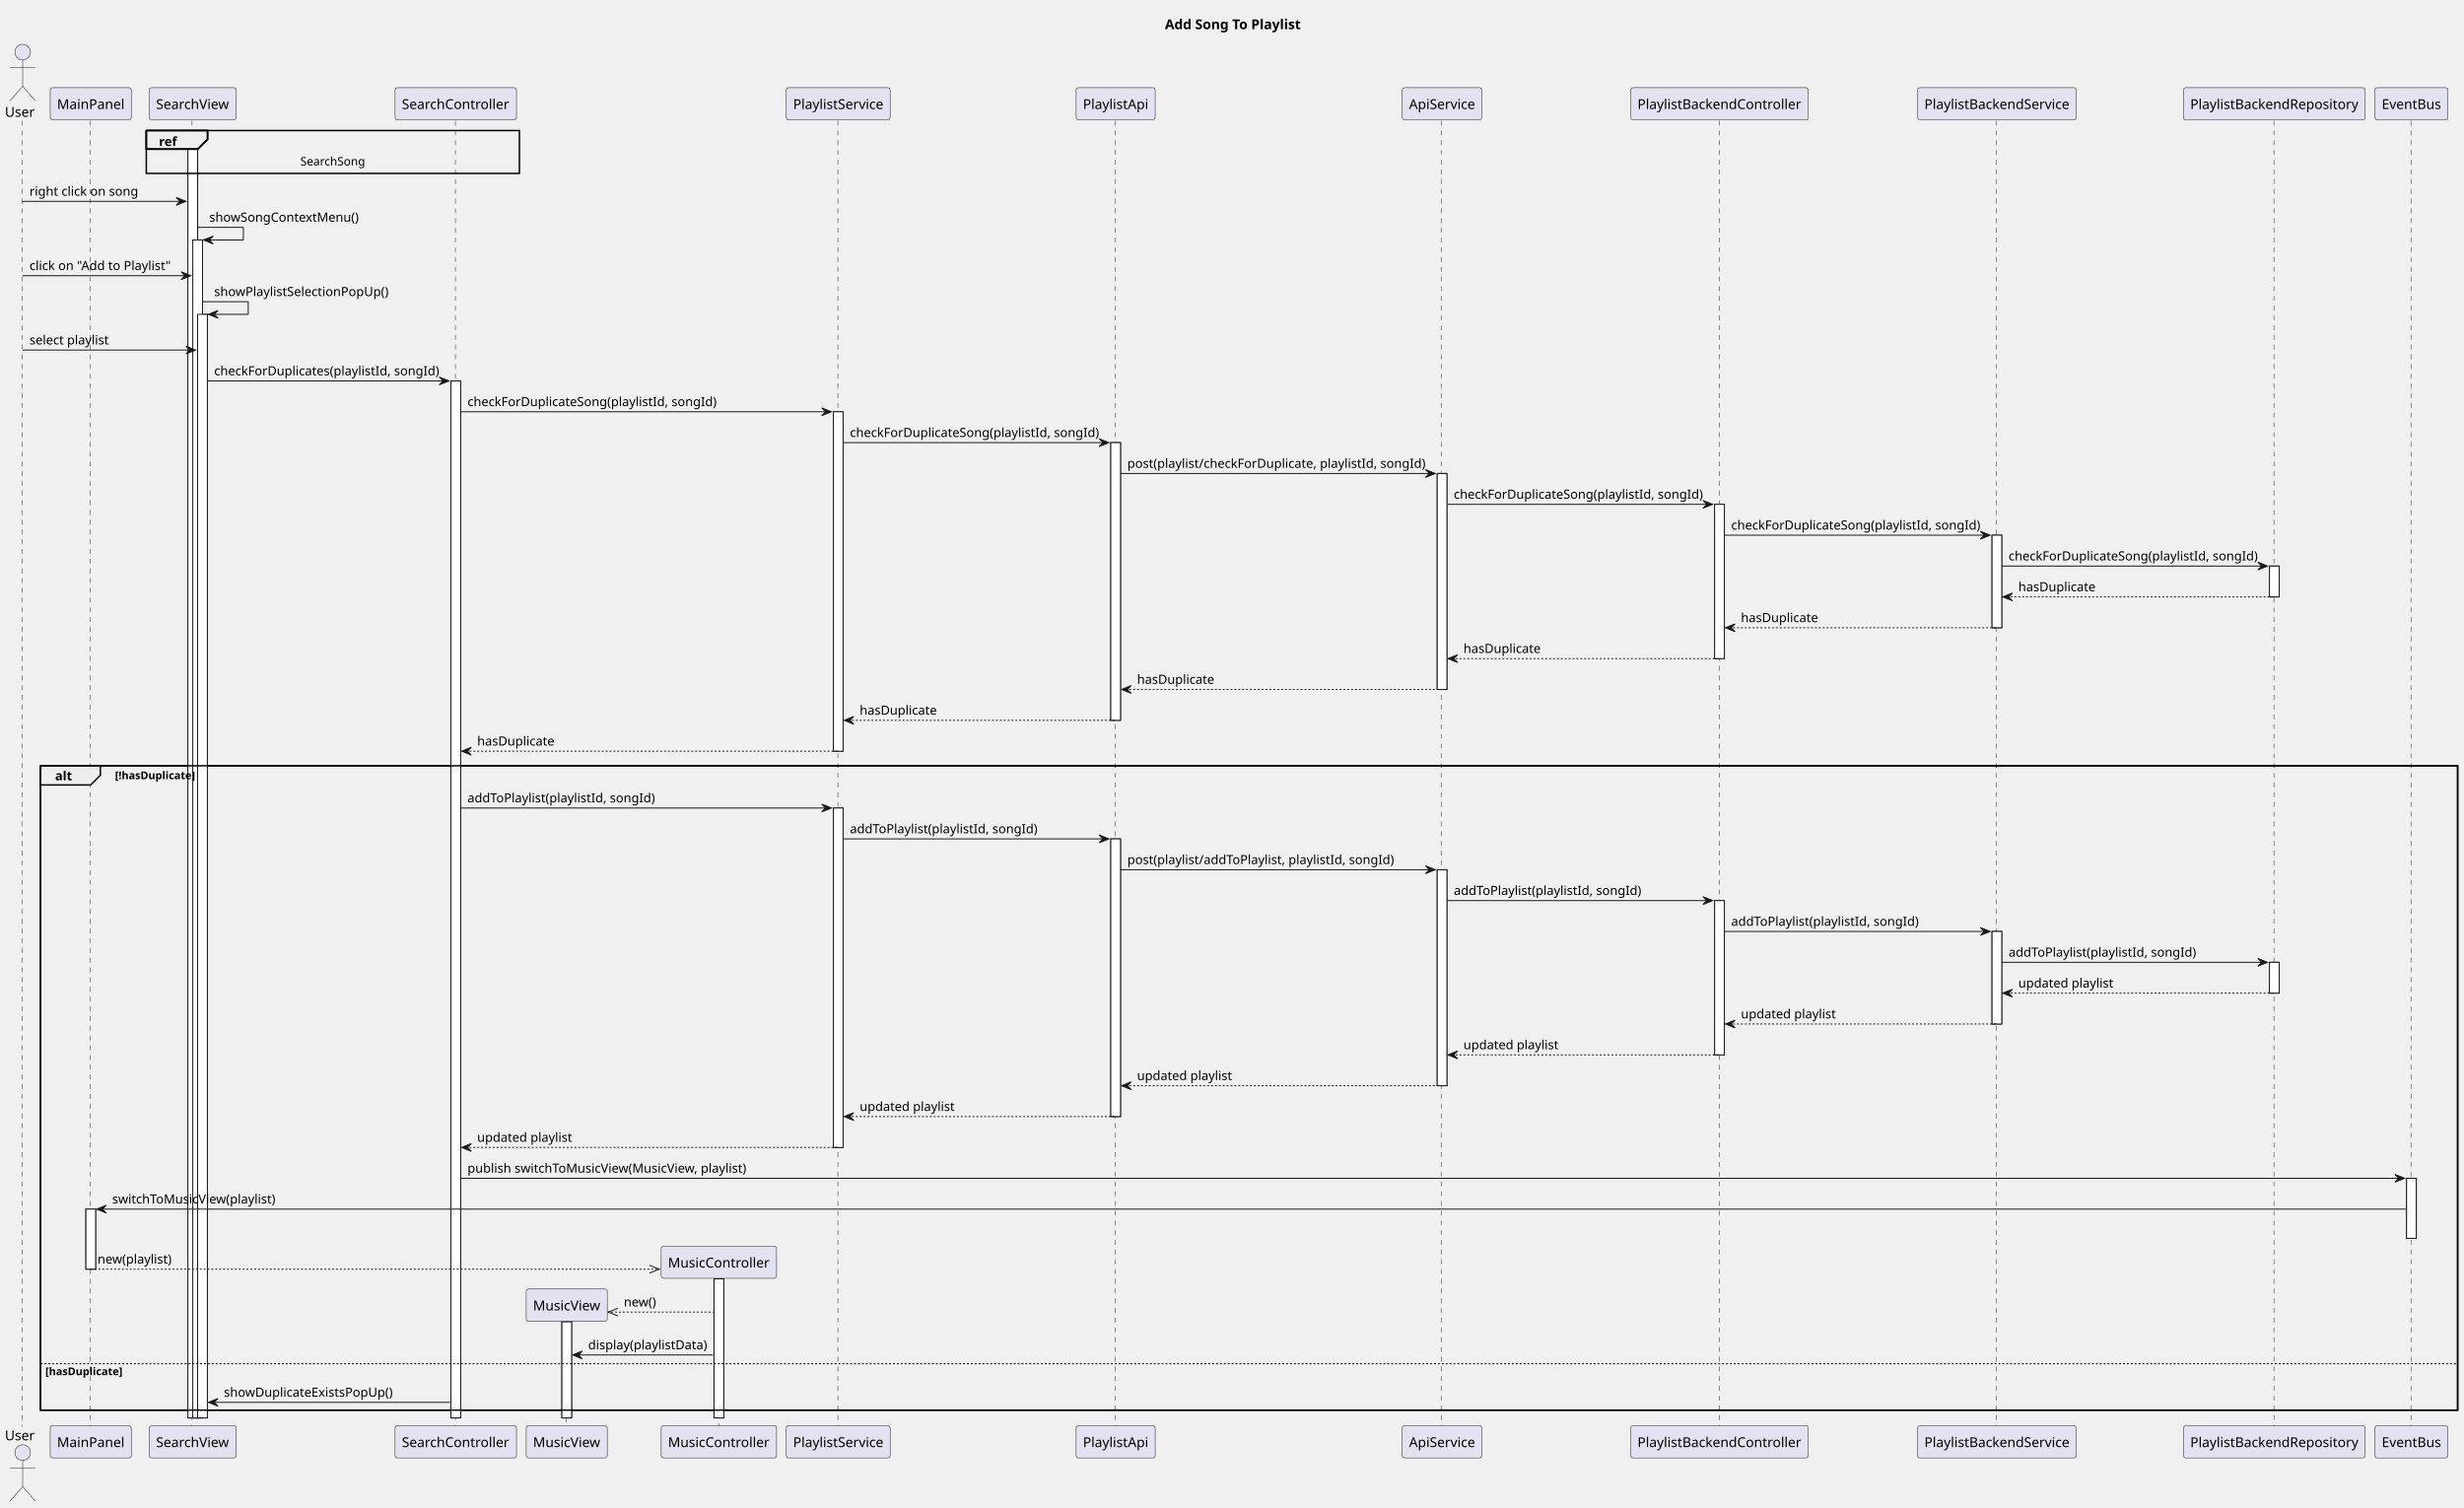
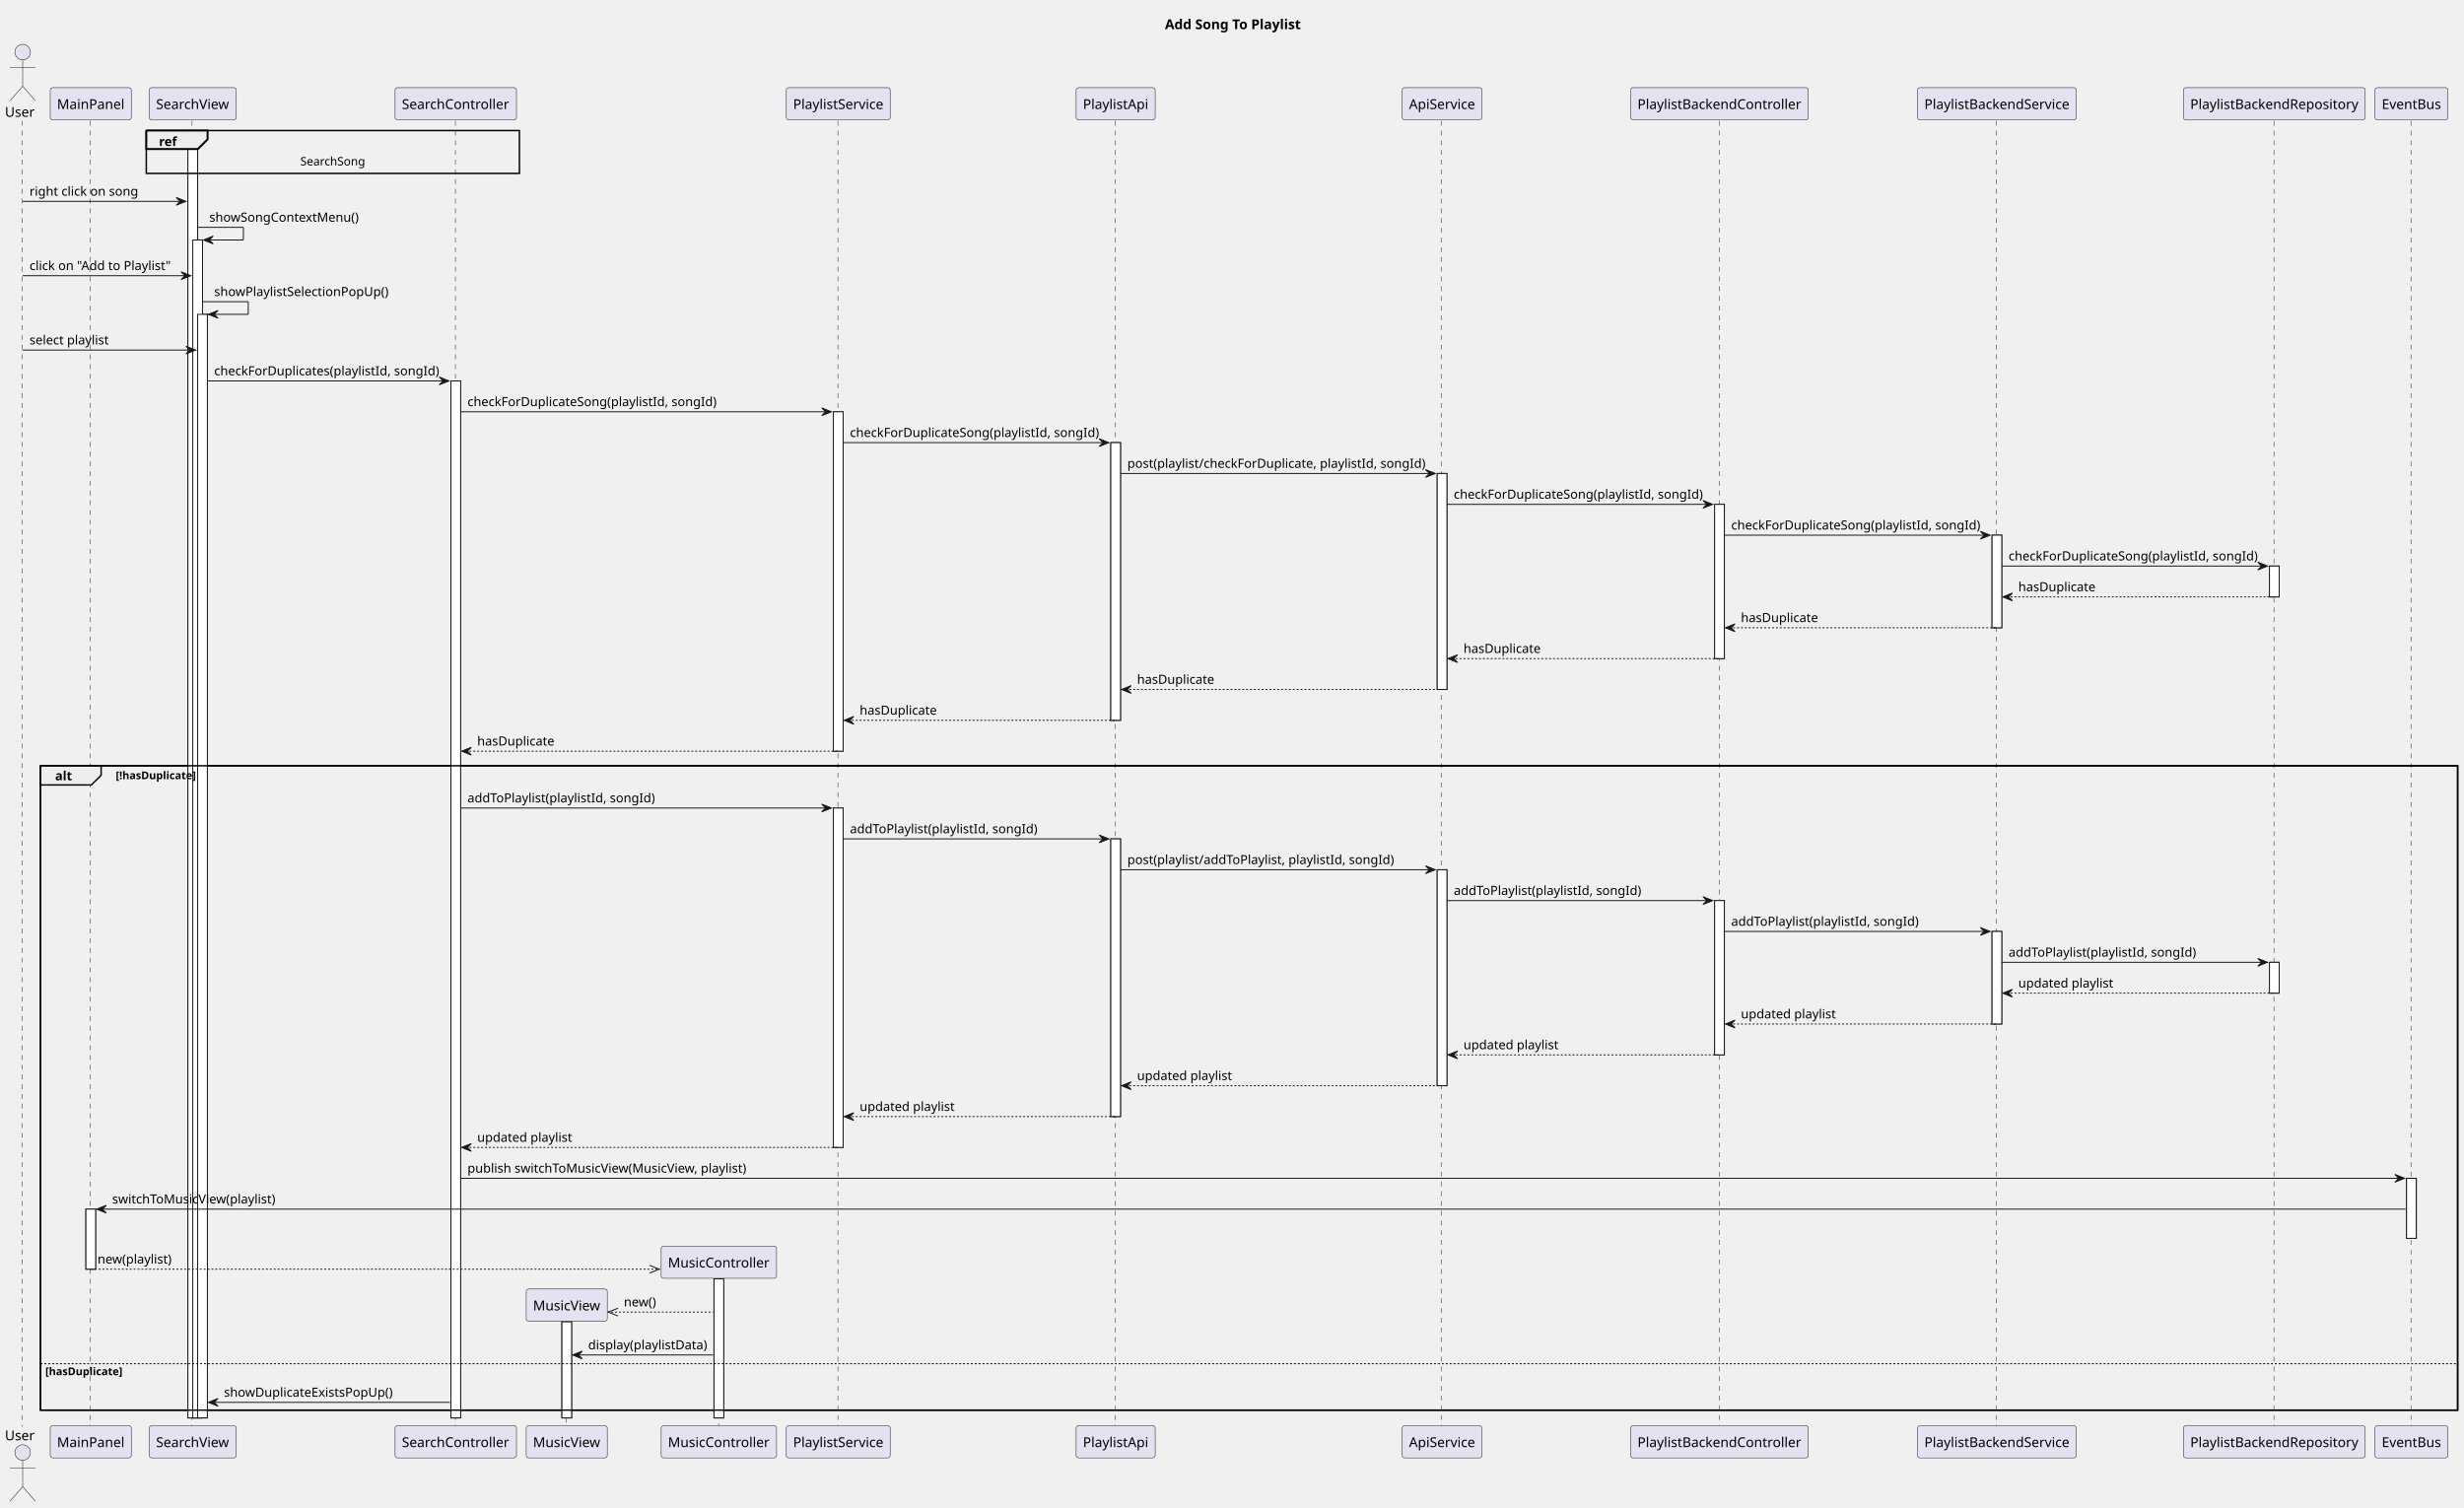
<svg xmlns="http://www.w3.org/2000/svg" contentStyleType="text/css" data-diagram-type="SEQUENCE" height="1549px" preserveAspectRatio="none" style="width:2532px;height:1549px;background:#FFFFFF;" version="1.1" viewBox="0 0 2532 1549" width="2532px" zoomAndPan="magnify">
  <defs />
  <g>
-     <text fill="#000000" font-family="sans-serif" font-size="14" font-weight="bold" lengthAdjust="spacing" textLength="140.255" x="1197.103" y="29.966">Add Song To Playlist</text>
+     <text fill="#000000" font-family="sans-serif" font-size="14" font-weight="bold" lengthAdjust="spacing" textLength="140.251" x="1197.104" y="29.966">Add Song To Playlist</text>
    <g>
      <rect fill="#FFFFFF" height="61.706" style="stroke:#181818;stroke-width:1;" width="10" x="88.268" y="1242.485" />
    </g>
    <g>
      <rect fill="#FFFFFF" height="1322.878" style="stroke:#181818;stroke-width:1;" width="10" x="193.091" y="134.136" />
    </g>
    <g>
      <rect fill="#FFFFFF" height="1210.416" style="stroke:#181818;stroke-width:1;" width="10" x="198.091" y="246.598" />
    </g>
    <g>
      <rect fill="#FFFFFF" height="1134.004" style="stroke:#181818;stroke-width:1;" width="10" x="203.091" y="323.01" />
    </g>
    <g>
      <rect fill="#FFFFFF" height="1065.592" style="stroke:#181818;stroke-width:1;" width="10" x="463.361" y="391.422" />
    </g>
    <g>
      <rect fill="#FFFFFF" height="98.756" style="stroke:#181818;stroke-width:1;" width="10" x="577.395" y="1358.258" />
    </g>
    <g>
      <rect fill="#FFFFFF" height="142.824" style="stroke:#181818;stroke-width:1;" width="10" x="733.712" y="1314.19" />
    </g>
    <g>
      <rect fill="#FFFFFF" height="348.766" style="stroke:#181818;stroke-width:1;" width="10" x="856.377" y="423.128" />
    </g>
    <g>
      <rect fill="#FFFFFF" height="348.766" style="stroke:#181818;stroke-width:1;" width="10" x="856.377" y="830.306" />
    </g>
    <g>
      <rect fill="#FFFFFF" height="285.354" style="stroke:#181818;stroke-width:1;" width="10" x="1141.451" y="454.834" />
    </g>
    <g>
      <rect fill="#FFFFFF" height="285.354" style="stroke:#181818;stroke-width:1;" width="10" x="1141.451" y="862.012" />
    </g>
    <g>
      <rect fill="#FFFFFF" height="221.942" style="stroke:#181818;stroke-width:1;" width="10" x="1476.874" y="486.54" />
    </g>
    <g>
      <rect fill="#FFFFFF" height="221.942" style="stroke:#181818;stroke-width:1;" width="10" x="1476.874" y="893.718" />
    </g>
    <g>
      <rect fill="#FFFFFF" height="158.53" style="stroke:#181818;stroke-width:1;" width="10" x="1761.948" y="518.246" />
    </g>
    <g>
      <rect fill="#FFFFFF" height="158.53" style="stroke:#181818;stroke-width:1;" width="10" x="1761.948" y="925.424" />
    </g>
    <g>
      <rect fill="#FFFFFF" height="95.118" style="stroke:#181818;stroke-width:1;" width="10" x="2047.023" y="549.952" />
    </g>
    <g>
      <rect fill="#FFFFFF" height="95.118" style="stroke:#181818;stroke-width:1;" width="10" x="2047.023" y="957.13" />
    </g>
    <g>
      <rect fill="#FFFFFF" height="31.706" style="stroke:#181818;stroke-width:1;" width="10" x="2332.097" y="581.658" />
    </g>
    <g>
      <rect fill="#FFFFFF" height="31.706" style="stroke:#181818;stroke-width:1;" width="10" x="2332.097" y="988.836" />
    </g>
    <g>
      <rect fill="#FFFFFF" height="61.706" style="stroke:#181818;stroke-width:1;" width="10" x="2472.982" y="1210.778" />
    </g>
    <rect fill="none" height="662.12" style="stroke:#000000;stroke-width:1.5;" width="2483.842" x="41.618" y="786.894" />
    <g class="participant-lifeline" data-entity-uid="part1" data-qualified-name="User" id="part1-lifeline">
      <g>
        <rect fill="#000000" fill-opacity="0" height="1341.878" width="8" x="19.309" y="124.136" />
        <line style="stroke:#181818;stroke-width:0.5;stroke-dasharray:5,5;" x1="23" x2="23" y1="124.136" y2="1466.014" />
      </g>
    </g>
    <g class="participant-lifeline" data-entity-uid="part2" data-qualified-name="MainPanel" id="part2-lifeline">
      <g>
        <rect fill="#000000" fill-opacity="0" height="1341.878" width="8" x="89.268" y="124.136" />
        <line style="stroke:#181818;stroke-width:0.5;stroke-dasharray:5,5;" x1="92.618" x2="92.618" y1="124.136" y2="1466.014" />
      </g>
    </g>
    <g class="participant-lifeline" data-entity-uid="part3" data-qualified-name="SearchView" id="part3-lifeline">
      <g>
        <rect fill="#000000" fill-opacity="0" height="1341.878" width="8" x="194.091" y="124.136" />
        <line style="stroke:#181818;stroke-width:0.5;stroke-dasharray:5,5;" x1="197.34" x2="197.34" y1="124.136" y2="1466.014" />
      </g>
    </g>
    <g class="participant-lifeline" data-entity-uid="part4" data-qualified-name="SearchController" id="part4-lifeline">
      <g>
        <rect fill="#000000" fill-opacity="0" height="1341.878" width="8" x="464.361" y="124.136" />
        <line style="stroke:#181818;stroke-width:0.5;stroke-dasharray:5,5;" x1="467.978" x2="467.978" y1="124.136" y2="1466.014" />
      </g>
    </g>
    <g class="participant-lifeline" data-entity-uid="part5" data-qualified-name="MusicView" id="part5-lifeline">
      <g>
        <rect fill="#000000" fill-opacity="0" height="109.428" width="8" x="578.395" y="1356.586" />
        <line style="stroke:#181818;stroke-width:0.5;stroke-dasharray:5,5;" x1="581.745" x2="581.745" y1="1356.586" y2="1466.014" />
      </g>
    </g>
    <g class="participant-lifeline" data-entity-uid="part6" data-qualified-name="MusicController" id="part6-lifeline">
      <g>
        <rect fill="#000000" fill-opacity="0" height="153.496" width="8" x="734.712" y="1312.518" />
        <line style="stroke:#181818;stroke-width:0.5;stroke-dasharray:5,5;" x1="738.429" x2="738.429" y1="1312.518" y2="1466.014" />
      </g>
    </g>
    <g class="participant-lifeline" data-entity-uid="part7" data-qualified-name="PlaylistService" id="part7-lifeline">
      <g>
        <rect fill="#000000" fill-opacity="0" height="1341.878" width="8" x="857.377" y="124.136" />
        <line style="stroke:#181818;stroke-width:0.5;stroke-dasharray:5,5;" x1="860.995" x2="860.995" y1="124.136" y2="1466.014" />
      </g>
    </g>
    <g class="participant-lifeline" data-entity-uid="part8" data-qualified-name="PlaylistApi" id="part8-lifeline">
      <g>
        <rect fill="#000000" fill-opacity="0" height="1341.878" width="8" x="1142.451" y="124.136" />
        <line style="stroke:#181818;stroke-width:0.5;stroke-dasharray:5,5;" x1="1145.837" x2="1145.837" y1="124.136" y2="1466.014" />
      </g>
    </g>
    <g class="participant-lifeline" data-entity-uid="part9" data-qualified-name="ApiService" id="part9-lifeline">
      <g>
        <rect fill="#000000" fill-opacity="0" height="1341.878" width="8" x="1477.874" y="124.136" />
        <line style="stroke:#181818;stroke-width:0.5;stroke-dasharray:5,5;" x1="1480.938" x2="1480.938" y1="124.136" y2="1466.014" />
      </g>
    </g>
    <g class="participant-lifeline" data-entity-uid="part10" data-qualified-name="PlaylistBackendController" id="part10-lifeline">
      <g>
        <rect fill="#000000" fill-opacity="0" height="1341.878" width="8" x="1762.948" y="124.136" />
        <line style="stroke:#181818;stroke-width:0.5;stroke-dasharray:5,5;" x1="1766.676" x2="1766.676" y1="124.136" y2="1466.014" />
      </g>
    </g>
    <g class="participant-lifeline" data-entity-uid="part11" data-qualified-name="PlaylistBackendService" id="part11-lifeline">
      <g>
        <rect fill="#000000" fill-opacity="0" height="1341.878" width="8" x="2048.023" y="124.136" />
        <line style="stroke:#181818;stroke-width:0.5;stroke-dasharray:5,5;" x1="2051.487" x2="2051.487" y1="124.136" y2="1466.014" />
      </g>
    </g>
    <g class="participant-lifeline" data-entity-uid="part12" data-qualified-name="PlaylistBackendRepository" id="part12-lifeline">
      <g>
        <rect fill="#000000" fill-opacity="0" height="1341.878" width="8" x="2333.097" y="124.136" />
        <line style="stroke:#181818;stroke-width:0.5;stroke-dasharray:5,5;" x1="2336.689" x2="2336.689" y1="124.136" y2="1466.014" />
      </g>
    </g>
    <g class="participant-lifeline" data-entity-uid="part13" data-qualified-name="EventBus" id="part13-lifeline">
      <g>
        <rect fill="#000000" fill-opacity="0" height="1341.878" width="8" x="2473.982" y="124.136" />
        <line style="stroke:#181818;stroke-width:0.5;stroke-dasharray:5,5;" x1="2477.505" x2="2477.505" y1="124.136" y2="1466.014" />
      </g>
    </g>
    <g class="participant participant-head" data-entity-uid="part1" data-qualified-name="User" id="part1-head">
      <text fill="#000000" font-family="sans-serif" font-size="14" lengthAdjust="spacing" textLength="30.618" x="5" y="120.034">User</text>
      <ellipse cx="23.309" cy="53.568" fill="#E2E2F0" rx="8" ry="8" style="stroke:#181818;stroke-width:0.5;" />
      <path d="M23.309,61.568 L23.309,88.568 M10.309,69.568 L36.309,69.568 M23.309,88.568 L10.309,103.568 M23.309,88.568 L36.309,103.568" fill="none" style="stroke:#181818;stroke-width:0.5;" />
    </g>
    <g class="participant participant-tail" data-entity-uid="part1" data-qualified-name="User" id="part1-tail">
      <text fill="#000000" font-family="sans-serif" font-size="14" lengthAdjust="spacing" textLength="30.618" x="5" y="1479.98">User</text>
      <ellipse cx="23.309" cy="1492.582" fill="#E2E2F0" rx="8" ry="8" style="stroke:#181818;stroke-width:0.5;" />
      <path d="M23.309,1500.582 L23.309,1527.582 M10.309,1508.582 L36.309,1508.582 M23.309,1527.582 L10.309,1542.582 M23.309,1527.582 L36.309,1542.582" fill="none" style="stroke:#181818;stroke-width:0.5;" />
    </g>
    <g class="participant participant-head" data-entity-uid="part2" data-qualified-name="MainPanel" id="part2-head">
      <rect fill="#E2E2F0" height="33.068" rx="2.5" ry="2.5" style="stroke:#181818;stroke-width:0.5;" width="83.3" x="51.618" y="90.068" />
      <text fill="#000000" font-family="sans-serif" font-size="14" lengthAdjust="spacing" textLength="69.3" x="58.618" y="112.034">MainPanel</text>
    </g>
    <g class="participant participant-tail" data-entity-uid="part2" data-qualified-name="MainPanel" id="part2-tail">
      <rect fill="#E2E2F0" height="33.068" rx="2.5" ry="2.5" style="stroke:#181818;stroke-width:0.5;" width="83.3" x="51.618" y="1465.014" />
      <text fill="#000000" font-family="sans-serif" font-size="14" lengthAdjust="spacing" textLength="69.3" x="58.618" y="1486.98">MainPanel</text>
    </g>
    <g class="participant participant-head" data-entity-uid="part3" data-qualified-name="SearchView" id="part3-head">
      <rect fill="#E2E2F0" height="33.068" rx="2.5" ry="2.5" style="stroke:#181818;stroke-width:0.5;" width="89.502" x="153.34" y="90.068" />
      <text fill="#000000" font-family="sans-serif" font-size="14" lengthAdjust="spacing" textLength="75.502" x="160.34" y="112.034">SearchView</text>
    </g>
    <g class="participant participant-tail" data-entity-uid="part3" data-qualified-name="SearchView" id="part3-tail">
      <rect fill="#E2E2F0" height="33.068" rx="2.5" ry="2.5" style="stroke:#181818;stroke-width:0.5;" width="89.502" x="153.34" y="1465.014" />
      <text fill="#000000" font-family="sans-serif" font-size="14" lengthAdjust="spacing" textLength="75.502" x="160.34" y="1486.98">SearchView</text>
    </g>
    <g class="participant participant-head" data-entity-uid="part4" data-qualified-name="SearchController" id="part4-head">
      <rect fill="#E2E2F0" height="33.068" rx="2.5" ry="2.5" style="stroke:#181818;stroke-width:0.5;" width="124.768" x="405.978" y="90.068" />
      <text fill="#000000" font-family="sans-serif" font-size="14" lengthAdjust="spacing" textLength="110.768" x="412.978" y="112.034">SearchController</text>
    </g>
    <g class="participant participant-tail" data-entity-uid="part4" data-qualified-name="SearchController" id="part4-tail">
      <rect fill="#E2E2F0" height="33.068" rx="2.5" ry="2.5" style="stroke:#181818;stroke-width:0.5;" width="124.768" x="405.978" y="1465.014" />
      <text fill="#000000" font-family="sans-serif" font-size="14" lengthAdjust="spacing" textLength="110.768" x="412.978" y="1486.98">SearchController</text>
    </g>
    <g class="participant participant-tail" data-entity-uid="part5" data-qualified-name="MusicView" id="part5-tail">
      <rect fill="#E2E2F0" height="33.068" rx="2.5" ry="2.5" style="stroke:#181818;stroke-width:0.5;" width="83.3" x="540.745" y="1465.014" />
      <text fill="#000000" font-family="sans-serif" font-size="14" lengthAdjust="spacing" textLength="69.3" x="547.745" y="1486.98">MusicView</text>
    </g>
    <g class="participant participant-tail" data-entity-uid="part6" data-qualified-name="MusicController" id="part6-tail">
      <rect fill="#E2E2F0" height="33.068" rx="2.5" ry="2.5" style="stroke:#181818;stroke-width:0.5;" width="118.566" x="679.429" y="1465.014" />
      <text fill="#000000" font-family="sans-serif" font-size="14" lengthAdjust="spacing" textLength="104.566" x="686.429" y="1486.98">MusicController</text>
    </g>
    <g class="participant participant-head" data-entity-uid="part7" data-qualified-name="PlaylistService" id="part7-head">
      <rect fill="#E2E2F0" height="33.068" rx="2.5" ry="2.5" style="stroke:#181818;stroke-width:0.5;" width="106.764" x="807.995" y="90.068" />
      <text fill="#000000" font-family="sans-serif" font-size="14" lengthAdjust="spacing" textLength="92.764" x="814.995" y="112.034">PlaylistService</text>
    </g>
    <g class="participant participant-tail" data-entity-uid="part7" data-qualified-name="PlaylistService" id="part7-tail">
      <rect fill="#E2E2F0" height="33.068" rx="2.5" ry="2.5" style="stroke:#181818;stroke-width:0.5;" width="106.764" x="807.995" y="1465.014" />
      <text fill="#000000" font-family="sans-serif" font-size="14" lengthAdjust="spacing" textLength="92.764" x="814.995" y="1486.98">PlaylistService</text>
    </g>
    <g class="participant participant-head" data-entity-uid="part8" data-qualified-name="PlaylistApi" id="part8-head">
      <rect fill="#E2E2F0" height="33.068" rx="2.5" ry="2.5" style="stroke:#181818;stroke-width:0.5;" width="81.228" x="1105.837" y="90.068" />
      <text fill="#000000" font-family="sans-serif" font-size="14" lengthAdjust="spacing" textLength="67.228" x="1112.837" y="112.034">PlaylistApi</text>
    </g>
    <g class="participant participant-tail" data-entity-uid="part8" data-qualified-name="PlaylistApi" id="part8-tail">
      <rect fill="#E2E2F0" height="33.068" rx="2.5" ry="2.5" style="stroke:#181818;stroke-width:0.5;" width="81.228" x="1105.837" y="1465.014" />
      <text fill="#000000" font-family="sans-serif" font-size="14" lengthAdjust="spacing" textLength="67.228" x="1112.837" y="1486.98">PlaylistApi</text>
    </g>
    <g class="participant participant-head" data-entity-uid="part9" data-qualified-name="ApiService" id="part9-head">
      <rect fill="#E2E2F0" height="33.068" rx="2.5" ry="2.5" style="stroke:#181818;stroke-width:0.5;" width="81.872" x="1440.938" y="90.068" />
      <text fill="#000000" font-family="sans-serif" font-size="14" lengthAdjust="spacing" textLength="67.872" x="1447.938" y="112.034">ApiService</text>
    </g>
    <g class="participant participant-tail" data-entity-uid="part9" data-qualified-name="ApiService" id="part9-tail">
      <rect fill="#E2E2F0" height="33.068" rx="2.5" ry="2.5" style="stroke:#181818;stroke-width:0.5;" width="81.872" x="1440.938" y="1465.014" />
      <text fill="#000000" font-family="sans-serif" font-size="14" lengthAdjust="spacing" textLength="67.872" x="1447.938" y="1486.98">ApiService</text>
    </g>
    <g class="participant participant-head" data-entity-uid="part10" data-qualified-name="PlaylistBackendController" id="part10-head">
      <rect fill="#E2E2F0" height="33.068" rx="2.5" ry="2.5" style="stroke:#181818;stroke-width:0.5;" width="182.545" x="1675.676" y="90.068" />
      <text fill="#000000" font-family="sans-serif" font-size="14" lengthAdjust="spacing" textLength="168.545" x="1682.676" y="112.034">PlaylistBackendController</text>
    </g>
    <g class="participant participant-tail" data-entity-uid="part10" data-qualified-name="PlaylistBackendController" id="part10-tail">
      <rect fill="#E2E2F0" height="33.068" rx="2.5" ry="2.5" style="stroke:#181818;stroke-width:0.5;" width="182.545" x="1675.676" y="1465.014" />
      <text fill="#000000" font-family="sans-serif" font-size="14" lengthAdjust="spacing" textLength="168.545" x="1682.676" y="1486.98">PlaylistBackendController</text>
    </g>
    <g class="participant participant-head" data-entity-uid="part11" data-qualified-name="PlaylistBackendService" id="part11-head">
      <rect fill="#E2E2F0" height="33.068" rx="2.5" ry="2.5" style="stroke:#181818;stroke-width:0.5;" width="163.071" x="1970.487" y="90.068" />
      <text fill="#000000" font-family="sans-serif" font-size="14" lengthAdjust="spacing" textLength="149.071" x="1977.487" y="112.034">PlaylistBackendService</text>
    </g>
    <g class="participant participant-tail" data-entity-uid="part11" data-qualified-name="PlaylistBackendService" id="part11-tail">
      <rect fill="#E2E2F0" height="33.068" rx="2.5" ry="2.5" style="stroke:#181818;stroke-width:0.5;" width="163.071" x="1970.487" y="1465.014" />
      <text fill="#000000" font-family="sans-serif" font-size="14" lengthAdjust="spacing" textLength="149.071" x="1977.487" y="1486.98">PlaylistBackendService</text>
    </g>
    <g class="participant participant-head" data-entity-uid="part12" data-qualified-name="PlaylistBackendRepository" id="part12-head">
      <rect fill="#E2E2F0" height="33.068" rx="2.5" ry="2.5" style="stroke:#181818;stroke-width:0.5;" width="186.815" x="2243.689" y="90.068" />
      <text fill="#000000" font-family="sans-serif" font-size="14" lengthAdjust="spacing" textLength="172.815" x="2250.689" y="112.034">PlaylistBackendRepository</text>
    </g>
    <g class="participant participant-tail" data-entity-uid="part12" data-qualified-name="PlaylistBackendRepository" id="part12-tail">
      <rect fill="#E2E2F0" height="33.068" rx="2.5" ry="2.5" style="stroke:#181818;stroke-width:0.5;" width="186.815" x="2243.689" y="1465.014" />
      <text fill="#000000" font-family="sans-serif" font-size="14" lengthAdjust="spacing" textLength="172.815" x="2250.689" y="1486.98">PlaylistBackendRepository</text>
    </g>
    <g class="participant participant-head" data-entity-uid="part13" data-qualified-name="EventBus" id="part13-head">
      <rect fill="#E2E2F0" height="33.068" rx="2.5" ry="2.5" style="stroke:#181818;stroke-width:0.5;" width="74.956" x="2440.505" y="90.068" />
      <text fill="#000000" font-family="sans-serif" font-size="14" lengthAdjust="spacing" textLength="60.956" x="2447.505" y="112.034">EventBus</text>
    </g>
    <g class="participant participant-tail" data-entity-uid="part13" data-qualified-name="EventBus" id="part13-tail">
      <rect fill="#E2E2F0" height="33.068" rx="2.5" ry="2.5" style="stroke:#181818;stroke-width:0.5;" width="74.956" x="2440.505" y="1465.014" />
      <text fill="#000000" font-family="sans-serif" font-size="14" lengthAdjust="spacing" textLength="60.956" x="2447.505" y="1486.98">EventBus</text>
    </g>
    <g>
      <rect fill="#FFFFFF" height="61.706" style="stroke:#181818;stroke-width:1;" width="10" x="88.268" y="1242.485" />
    </g>
    <g>
      <rect fill="#FFFFFF" height="1322.878" style="stroke:#181818;stroke-width:1;" width="10" x="193.091" y="134.136" />
    </g>
    <g>
      <rect fill="#FFFFFF" height="1210.416" style="stroke:#181818;stroke-width:1;" width="10" x="198.091" y="246.598" />
    </g>
    <g>
      <rect fill="#FFFFFF" height="1134.004" style="stroke:#181818;stroke-width:1;" width="10" x="203.091" y="323.01" />
    </g>
    <g>
      <rect fill="#FFFFFF" height="1065.592" style="stroke:#181818;stroke-width:1;" width="10" x="463.361" y="391.422" />
    </g>
    <g>
      <rect fill="#FFFFFF" height="98.756" style="stroke:#181818;stroke-width:1;" width="10" x="577.395" y="1358.258" />
    </g>
    <g>
      <rect fill="#FFFFFF" height="142.824" style="stroke:#181818;stroke-width:1;" width="10" x="733.712" y="1314.19" />
    </g>
    <g>
      <rect fill="#FFFFFF" height="348.766" style="stroke:#181818;stroke-width:1;" width="10" x="856.377" y="423.128" />
    </g>
    <g>
      <rect fill="#FFFFFF" height="348.766" style="stroke:#181818;stroke-width:1;" width="10" x="856.377" y="830.306" />
    </g>
    <g>
      <rect fill="#FFFFFF" height="285.354" style="stroke:#181818;stroke-width:1;" width="10" x="1141.451" y="454.834" />
    </g>
    <g>
      <rect fill="#FFFFFF" height="285.354" style="stroke:#181818;stroke-width:1;" width="10" x="1141.451" y="862.012" />
    </g>
    <g>
      <rect fill="#FFFFFF" height="221.942" style="stroke:#181818;stroke-width:1;" width="10" x="1476.874" y="486.54" />
    </g>
    <g>
      <rect fill="#FFFFFF" height="221.942" style="stroke:#181818;stroke-width:1;" width="10" x="1476.874" y="893.718" />
    </g>
    <g>
      <rect fill="#FFFFFF" height="158.53" style="stroke:#181818;stroke-width:1;" width="10" x="1761.948" y="518.246" />
    </g>
    <g>
      <rect fill="#FFFFFF" height="158.53" style="stroke:#181818;stroke-width:1;" width="10" x="1761.948" y="925.424" />
    </g>
    <g>
      <rect fill="#FFFFFF" height="95.118" style="stroke:#181818;stroke-width:1;" width="10" x="2047.023" y="549.952" />
    </g>
    <g>
      <rect fill="#FFFFFF" height="95.118" style="stroke:#181818;stroke-width:1;" width="10" x="2047.023" y="957.13" />
    </g>
    <g>
      <rect fill="#FFFFFF" height="31.706" style="stroke:#181818;stroke-width:1;" width="10" x="2332.097" y="581.658" />
    </g>
    <g>
      <rect fill="#FFFFFF" height="31.706" style="stroke:#181818;stroke-width:1;" width="10" x="2332.097" y="988.836" />
    </g>
    <g>
      <rect fill="#FFFFFF" height="61.706" style="stroke:#181818;stroke-width:1;" width="10" x="2472.982" y="1210.778" />
    </g>
    <rect fill="none" height="44.05" style="stroke:#000000;stroke-width:1.5;" width="383.405" x="150.34" y="134.136" />
    <path d="M150.34,134.136 L213.34,134.136 L213.34,143.136 L203.34,153.136 L150.34,153.136 L150.34,134.136" fill="#EEEEEE" style="stroke:#000000;stroke-width:2;" />
-     <text fill="#000000" font-family="sans-serif" font-size="13" font-weight="bold" lengthAdjust="spacing" textLength="18.392" x="163.34" y="150.033">ref</text>
+     <text fill="#000000" font-family="sans-serif" font-size="13" font-weight="bold" lengthAdjust="spacing" textLength="18.603" x="163.34" y="150.033">ref</text>
    <text fill="#000000" font-family="sans-serif" font-size="12" lengthAdjust="spacing" textLength="66.865" x="308.61" y="169.964">SearchSong</text>
    <g class="message" data-entity-1="part1" data-entity-2="part3" id="msg1">
      <polygon fill="#181818" points="181.091,202.892,191.091,206.892,181.091,210.892,185.091,206.892" style="stroke:#181818;stroke-width:1;" />
      <line style="stroke:#181818;stroke-width:1;" x1="23.309" x2="187.091" y1="206.892" y2="206.892" />
      <text fill="#000000" font-family="sans-serif" font-size="13" lengthAdjust="spacing" textLength="111.735" x="30.309" y="201.083">right click on song</text>
    </g>
    <g class="message" data-entity-1="part3" data-entity-2="part3" id="msg2">
      <line style="stroke:#181818;stroke-width:1;" x1="203.091" x2="250.091" y1="233.598" y2="233.598" />
      <line style="stroke:#181818;stroke-width:1;" x1="250.091" x2="250.091" y1="233.598" y2="246.598" />
      <line style="stroke:#181818;stroke-width:1;" x1="209.091" x2="250.091" y1="246.598" y2="246.598" />
      <polygon fill="#181818" points="219.091,242.598,209.091,246.598,219.091,250.598,215.091,246.598" style="stroke:#181818;stroke-width:1;" />
      <text fill="#000000" font-family="sans-serif" font-size="13" lengthAdjust="spacing" textLength="154.076" x="215.091" y="227.789">showSongContextMenu()</text>
    </g>
    <g class="message" data-entity-1="part1" data-entity-2="part3" id="msg3">
      <polygon fill="#181818" points="186.091,279.304,196.091,283.304,186.091,287.304,190.091,283.304" style="stroke:#181818;stroke-width:1;" />
      <line style="stroke:#181818;stroke-width:1;" x1="23.309" x2="192.091" y1="283.304" y2="283.304" />
      <text fill="#000000" font-family="sans-serif" font-size="13" lengthAdjust="spacing" textLength="145.782" x="30.309" y="277.495">click on "Add to Playlist"</text>
    </g>
    <g class="message" data-entity-1="part3" data-entity-2="part3" id="msg4">
      <line style="stroke:#181818;stroke-width:1;" x1="208.091" x2="255.091" y1="310.01" y2="310.01" />
      <line style="stroke:#181818;stroke-width:1;" x1="255.091" x2="255.091" y1="310.01" y2="323.01" />
      <line style="stroke:#181818;stroke-width:1;" x1="214.091" x2="255.091" y1="323.01" y2="323.01" />
      <polygon fill="#181818" points="224.091,319.01,214.091,323.01,224.091,327.01,220.091,323.01" style="stroke:#181818;stroke-width:1;" />
      <text fill="#000000" font-family="sans-serif" font-size="13" lengthAdjust="spacing" textLength="179.478" x="220.091" y="304.201">showPlaylistSelectionPopUp()</text>
    </g>
    <g class="message" data-entity-1="part1" data-entity-2="part3" id="msg5">
      <polygon fill="#181818" points="191.091,355.716,201.091,359.716,191.091,363.716,195.091,359.716" style="stroke:#181818;stroke-width:1;" />
      <line style="stroke:#181818;stroke-width:1;" x1="23.309" x2="197.091" y1="359.716" y2="359.716" />
      <text fill="#000000" font-family="sans-serif" font-size="13" lengthAdjust="spacing" textLength="81.458" x="30.309" y="353.907">select playlist</text>
    </g>
    <g class="message" data-entity-1="part3" data-entity-2="part4" id="msg6">
      <polygon fill="#181818" points="451.361,387.422,461.361,391.422,451.361,395.422,455.361,391.422" style="stroke:#181818;stroke-width:1;" />
      <line style="stroke:#181818;stroke-width:1;" x1="213.091" x2="457.361" y1="391.422" y2="391.422" />
      <text fill="#000000" font-family="sans-serif" font-size="13" lengthAdjust="spacing" textLength="231.27" x="220.091" y="385.613">checkForDuplicates(playlistId, songId)</text>
    </g>
    <g class="message" data-entity-1="part4" data-entity-2="part7" id="msg7">
      <polygon fill="#181818" points="844.377,419.128,854.377,423.128,844.377,427.128,848.377,423.128" style="stroke:#181818;stroke-width:1;" />
      <line style="stroke:#181818;stroke-width:1;" x1="473.361" x2="850.377" y1="423.128" y2="423.128" />
      <text fill="#000000" font-family="sans-serif" font-size="13" lengthAdjust="spacing" textLength="256.074" x="480.361" y="417.319">checkForDuplicateSong(playlistId, songId)</text>
    </g>
    <g class="message" data-entity-1="part7" data-entity-2="part8" id="msg8">
      <polygon fill="#181818" points="1129.451,450.834,1139.451,454.834,1129.451,458.834,1133.451,454.834" style="stroke:#181818;stroke-width:1;" />
      <line style="stroke:#181818;stroke-width:1;" x1="866.377" x2="1135.451" y1="454.834" y2="454.834" />
      <text fill="#000000" font-family="sans-serif" font-size="13" lengthAdjust="spacing" textLength="256.074" x="873.377" y="449.025">checkForDuplicateSong(playlistId, songId)</text>
    </g>
    <g class="message" data-entity-1="part8" data-entity-2="part9" id="msg9">
      <polygon fill="#181818" points="1464.874,482.54,1474.874,486.54,1464.874,490.54,1468.874,486.54" style="stroke:#181818;stroke-width:1;" />
      <line style="stroke:#181818;stroke-width:1;" x1="1151.451" x2="1470.874" y1="486.54" y2="486.54" />
      <text fill="#000000" font-family="sans-serif" font-size="13" lengthAdjust="spacing" textLength="306.423" x="1158.451" y="480.731">post(playlist/checkForDuplicate, playlistId, songId)</text>
    </g>
    <g class="message" data-entity-1="part9" data-entity-2="part10" id="msg10">
      <polygon fill="#181818" points="1749.948,514.246,1759.948,518.246,1749.948,522.246,1753.948,518.246" style="stroke:#181818;stroke-width:1;" />
      <line style="stroke:#181818;stroke-width:1;" x1="1486.874" x2="1755.948" y1="518.246" y2="518.246" />
      <text fill="#000000" font-family="sans-serif" font-size="13" lengthAdjust="spacing" textLength="256.074" x="1493.874" y="512.437">checkForDuplicateSong(playlistId, songId)</text>
    </g>
    <g class="message" data-entity-1="part10" data-entity-2="part11" id="msg11">
      <polygon fill="#181818" points="2035.023,545.952,2045.023,549.952,2035.023,553.952,2039.023,549.952" style="stroke:#181818;stroke-width:1;" />
      <line style="stroke:#181818;stroke-width:1;" x1="1771.948" x2="2041.023" y1="549.952" y2="549.952" />
      <text fill="#000000" font-family="sans-serif" font-size="13" lengthAdjust="spacing" textLength="256.074" x="1778.948" y="544.143">checkForDuplicateSong(playlistId, songId)</text>
    </g>
    <g class="message" data-entity-1="part11" data-entity-2="part12" id="msg12">
      <polygon fill="#181818" points="2320.097,577.658,2330.097,581.658,2320.097,585.658,2324.097,581.658" style="stroke:#181818;stroke-width:1;" />
      <line style="stroke:#181818;stroke-width:1;" x1="2057.023" x2="2326.097" y1="581.658" y2="581.658" />
      <text fill="#000000" font-family="sans-serif" font-size="13" lengthAdjust="spacing" textLength="256.074" x="2064.023" y="575.849">checkForDuplicateSong(playlistId, songId)</text>
    </g>
    <g class="message" data-entity-1="part12" data-entity-2="part11" id="msg13">
      <polygon fill="#181818" points="2068.023,609.364,2058.023,613.364,2068.023,617.364,2064.023,613.364" style="stroke:#181818;stroke-width:1;" />
      <line style="stroke:#181818;stroke-width:1;stroke-dasharray:2,2;" x1="2062.023" x2="2336.097" y1="613.364" y2="613.364" />
      <text fill="#000000" font-family="sans-serif" font-size="13" lengthAdjust="spacing" textLength="79.339" x="2074.023" y="607.555">hasDuplicate</text>
    </g>
    <g class="message" data-entity-1="part11" data-entity-2="part10" id="msg14">
      <polygon fill="#181818" points="1782.948,641.07,1772.948,645.07,1782.948,649.07,1778.948,645.07" style="stroke:#181818;stroke-width:1;" />
      <line style="stroke:#181818;stroke-width:1;stroke-dasharray:2,2;" x1="1776.948" x2="2051.023" y1="645.07" y2="645.07" />
      <text fill="#000000" font-family="sans-serif" font-size="13" lengthAdjust="spacing" textLength="79.339" x="1788.948" y="639.261">hasDuplicate</text>
    </g>
    <g class="message" data-entity-1="part10" data-entity-2="part9" id="msg15">
      <polygon fill="#181818" points="1497.874,672.776,1487.874,676.776,1497.874,680.776,1493.874,676.776" style="stroke:#181818;stroke-width:1;" />
      <line style="stroke:#181818;stroke-width:1;stroke-dasharray:2,2;" x1="1491.874" x2="1765.948" y1="676.776" y2="676.776" />
      <text fill="#000000" font-family="sans-serif" font-size="13" lengthAdjust="spacing" textLength="79.339" x="1503.874" y="670.967">hasDuplicate</text>
    </g>
    <g class="message" data-entity-1="part9" data-entity-2="part8" id="msg16">
      <polygon fill="#181818" points="1162.451,704.482,1152.451,708.482,1162.451,712.482,1158.451,708.482" style="stroke:#181818;stroke-width:1;" />
      <line style="stroke:#181818;stroke-width:1;stroke-dasharray:2,2;" x1="1156.451" x2="1480.874" y1="708.482" y2="708.482" />
      <text fill="#000000" font-family="sans-serif" font-size="13" lengthAdjust="spacing" textLength="79.339" x="1168.451" y="702.673">hasDuplicate</text>
    </g>
    <g class="message" data-entity-1="part8" data-entity-2="part7" id="msg17">
      <polygon fill="#181818" points="877.377,736.188,867.377,740.188,877.377,744.188,873.377,740.188" style="stroke:#181818;stroke-width:1;" />
      <line style="stroke:#181818;stroke-width:1;stroke-dasharray:2,2;" x1="871.377" x2="1145.451" y1="740.188" y2="740.188" />
      <text fill="#000000" font-family="sans-serif" font-size="13" lengthAdjust="spacing" textLength="79.339" x="883.377" y="734.379">hasDuplicate</text>
    </g>
    <g class="message" data-entity-1="part7" data-entity-2="part4" id="msg18">
      <polygon fill="#181818" points="484.361,767.894,474.361,771.894,484.361,775.894,480.361,771.894" style="stroke:#181818;stroke-width:1;" />
      <line style="stroke:#181818;stroke-width:1;stroke-dasharray:2,2;" x1="478.361" x2="860.377" y1="771.894" y2="771.894" />
      <text fill="#000000" font-family="sans-serif" font-size="13" lengthAdjust="spacing" textLength="79.339" x="490.361" y="766.085">hasDuplicate</text>
    </g>
-     <path d="M41.618,786.894 L103.177,786.894 L103.177,796.6 L93.177,806.6 L41.618,806.6 L41.618,786.894" fill="#EEEEEE" style="stroke:#000000;stroke-width:1.5;" />
+     <path d="M41.618,786.894 L103.921,786.894 L103.921,796.6 L93.921,806.6 L41.618,806.6 L41.618,786.894" fill="#EEEEEE" style="stroke:#000000;stroke-width:1.5;" />
    <rect fill="none" height="662.12" style="stroke:#000000;stroke-width:1.5;" width="2483.842" x="41.618" y="786.894" />
-     <text fill="#000000" font-family="sans-serif" font-size="13" font-weight="bold" lengthAdjust="spacing" textLength="16.559" x="56.618" y="801.791">alt</text>
-     <text fill="#000000" font-family="sans-serif" font-size="11" font-weight="bold" lengthAdjust="spacing" textLength="82.486" x="118.177" y="800.653">[!hasDuplicate]</text>
+     <text fill="#000000" font-family="sans-serif" font-size="13" font-weight="bold" lengthAdjust="spacing" textLength="17.303" x="56.618" y="801.791">alt</text>
+     <text fill="#000000" font-family="sans-serif" font-size="11" font-weight="bold" lengthAdjust="spacing" textLength="81.971" x="118.921" y="800.653">[!hasDuplicate]</text>
    <g class="message" data-entity-1="part4" data-entity-2="part7" id="msg19">
      <polygon fill="#181818" points="844.377,826.306,854.377,830.306,844.377,834.306,848.377,830.306" style="stroke:#181818;stroke-width:1;" />
      <line style="stroke:#181818;stroke-width:1;" x1="473.361" x2="850.377" y1="830.306" y2="830.306" />
      <text fill="#000000" font-family="sans-serif" font-size="13" lengthAdjust="spacing" textLength="193.635" x="480.361" y="824.497">addToPlaylist(playlistId, songId)</text>
    </g>
    <g class="message" data-entity-1="part7" data-entity-2="part8" id="msg20">
      <polygon fill="#181818" points="1129.451,858.012,1139.451,862.012,1129.451,866.012,1133.451,862.012" style="stroke:#181818;stroke-width:1;" />
      <line style="stroke:#181818;stroke-width:1;" x1="866.377" x2="1135.451" y1="862.012" y2="862.012" />
      <text fill="#000000" font-family="sans-serif" font-size="13" lengthAdjust="spacing" textLength="193.635" x="873.377" y="856.203">addToPlaylist(playlistId, songId)</text>
    </g>
    <g class="message" data-entity-1="part8" data-entity-2="part9" id="msg21">
      <polygon fill="#181818" points="1464.874,889.718,1474.874,893.718,1464.874,897.718,1468.874,893.718" style="stroke:#181818;stroke-width:1;" />
      <line style="stroke:#181818;stroke-width:1;" x1="1151.451" x2="1470.874" y1="893.718" y2="893.718" />
      <text fill="#000000" font-family="sans-serif" font-size="13" lengthAdjust="spacing" textLength="275.015" x="1158.451" y="887.909">post(playlist/addToPlaylist, playlistId, songId)</text>
    </g>
    <g class="message" data-entity-1="part9" data-entity-2="part10" id="msg22">
      <polygon fill="#181818" points="1749.948,921.424,1759.948,925.424,1749.948,929.424,1753.948,925.424" style="stroke:#181818;stroke-width:1;" />
      <line style="stroke:#181818;stroke-width:1;" x1="1486.874" x2="1755.948" y1="925.424" y2="925.424" />
      <text fill="#000000" font-family="sans-serif" font-size="13" lengthAdjust="spacing" textLength="193.635" x="1493.874" y="919.615">addToPlaylist(playlistId, songId)</text>
    </g>
    <g class="message" data-entity-1="part10" data-entity-2="part11" id="msg23">
      <polygon fill="#181818" points="2035.023,953.13,2045.023,957.13,2035.023,961.13,2039.023,957.13" style="stroke:#181818;stroke-width:1;" />
      <line style="stroke:#181818;stroke-width:1;" x1="1771.948" x2="2041.023" y1="957.13" y2="957.13" />
      <text fill="#000000" font-family="sans-serif" font-size="13" lengthAdjust="spacing" textLength="193.635" x="1778.948" y="951.321">addToPlaylist(playlistId, songId)</text>
    </g>
    <g class="message" data-entity-1="part11" data-entity-2="part12" id="msg24">
      <polygon fill="#181818" points="2320.097,984.836,2330.097,988.836,2320.097,992.836,2324.097,988.836" style="stroke:#181818;stroke-width:1;" />
      <line style="stroke:#181818;stroke-width:1;" x1="2057.023" x2="2326.097" y1="988.836" y2="988.836" />
      <text fill="#000000" font-family="sans-serif" font-size="13" lengthAdjust="spacing" textLength="193.635" x="2064.023" y="983.027">addToPlaylist(playlistId, songId)</text>
    </g>
    <g class="message" data-entity-1="part12" data-entity-2="part11" id="msg25">
      <polygon fill="#181818" points="2068.023,1016.542,2058.023,1020.542,2068.023,1024.542,2064.023,1020.542" style="stroke:#181818;stroke-width:1;" />
      <line style="stroke:#181818;stroke-width:1;stroke-dasharray:2,2;" x1="2062.023" x2="2336.097" y1="1020.542" y2="1020.542" />
      <text fill="#000000" font-family="sans-serif" font-size="13" lengthAdjust="spacing" textLength="97.617" x="2074.023" y="1014.733">updated playlist</text>
    </g>
    <g class="message" data-entity-1="part11" data-entity-2="part10" id="msg26">
      <polygon fill="#181818" points="1782.948,1048.248,1772.948,1052.248,1782.948,1056.248,1778.948,1052.248" style="stroke:#181818;stroke-width:1;" />
      <line style="stroke:#181818;stroke-width:1;stroke-dasharray:2,2;" x1="1776.948" x2="2051.023" y1="1052.248" y2="1052.248" />
      <text fill="#000000" font-family="sans-serif" font-size="13" lengthAdjust="spacing" textLength="97.617" x="1788.948" y="1046.439">updated playlist</text>
    </g>
    <g class="message" data-entity-1="part10" data-entity-2="part9" id="msg27">
      <polygon fill="#181818" points="1497.874,1079.954,1487.874,1083.954,1497.874,1087.954,1493.874,1083.954" style="stroke:#181818;stroke-width:1;" />
      <line style="stroke:#181818;stroke-width:1;stroke-dasharray:2,2;" x1="1491.874" x2="1765.948" y1="1083.954" y2="1083.954" />
      <text fill="#000000" font-family="sans-serif" font-size="13" lengthAdjust="spacing" textLength="97.617" x="1503.874" y="1078.145">updated playlist</text>
    </g>
    <g class="message" data-entity-1="part9" data-entity-2="part8" id="msg28">
      <polygon fill="#181818" points="1162.451,1111.66,1152.451,1115.66,1162.451,1119.66,1158.451,1115.66" style="stroke:#181818;stroke-width:1;" />
      <line style="stroke:#181818;stroke-width:1;stroke-dasharray:2,2;" x1="1156.451" x2="1480.874" y1="1115.66" y2="1115.66" />
      <text fill="#000000" font-family="sans-serif" font-size="13" lengthAdjust="spacing" textLength="97.617" x="1168.451" y="1109.851">updated playlist</text>
    </g>
    <g class="message" data-entity-1="part8" data-entity-2="part7" id="msg29">
      <polygon fill="#181818" points="877.377,1143.367,867.377,1147.367,877.377,1151.367,873.377,1147.367" style="stroke:#181818;stroke-width:1;" />
      <line style="stroke:#181818;stroke-width:1;stroke-dasharray:2,2;" x1="871.377" x2="1145.451" y1="1147.367" y2="1147.367" />
      <text fill="#000000" font-family="sans-serif" font-size="13" lengthAdjust="spacing" textLength="97.617" x="883.377" y="1141.557">updated playlist</text>
    </g>
    <g class="message" data-entity-1="part7" data-entity-2="part4" id="msg30">
      <polygon fill="#181818" points="484.361,1175.072,474.361,1179.072,484.361,1183.072,480.361,1179.072" style="stroke:#181818;stroke-width:1;" />
      <line style="stroke:#181818;stroke-width:1;stroke-dasharray:2,2;" x1="478.361" x2="860.377" y1="1179.072" y2="1179.072" />
      <text fill="#000000" font-family="sans-serif" font-size="13" lengthAdjust="spacing" textLength="97.617" x="490.361" y="1173.264">updated playlist</text>
    </g>
    <g class="message" data-entity-1="part4" data-entity-2="part13" id="msg31">
      <polygon fill="#181818" points="2460.982,1206.778,2470.982,1210.778,2460.982,1214.778,2464.982,1210.778" style="stroke:#181818;stroke-width:1;" />
      <line style="stroke:#181818;stroke-width:1;" x1="473.361" x2="2466.982" y1="1210.778" y2="1210.778" />
      <text fill="#000000" font-family="sans-serif" font-size="13" lengthAdjust="spacing" textLength="288.496" x="480.361" y="1204.969">publish switchToMusicView(MusicView, playlist)</text>
    </g>
    <g class="message" data-entity-1="part13" data-entity-2="part2" id="msg32">
      <polygon fill="#181818" points="109.268,1238.485,99.268,1242.485,109.268,1246.485,105.268,1242.485" style="stroke:#181818;stroke-width:1;" />
      <line style="stroke:#181818;stroke-width:1;" x1="103.268" x2="2471.982" y1="1242.485" y2="1242.485" />
      <text fill="#000000" font-family="sans-serif" font-size="13" lengthAdjust="spacing" textLength="168.909" x="115.268" y="1236.676">switchToMusicView(playlist)</text>
    </g>
    <g class="message" data-entity-1="part2" data-entity-2="part6" id="msg33">
      <line style="stroke:#181818;stroke-width:1;" x1="677.429" x2="667.429" y1="1304.19" y2="1300.19" />
      <line style="stroke:#181818;stroke-width:1;" x1="677.429" x2="667.429" y1="1304.19" y2="1308.19" />
      <line style="stroke:#181818;stroke-width:1;stroke-dasharray:2,2;" x1="93.268" x2="678.429" y1="1304.19" y2="1304.19" />
      <text fill="#000000" font-family="sans-serif" font-size="13" lengthAdjust="spacing" textLength="76.284" x="100.268" y="1298.381">new(playlist)</text>
    </g>
    <rect fill="#E2E2F0" height="33.068" rx="2.5" ry="2.5" style="stroke:#181818;stroke-width:0.5;" width="118.566" x="679.429" y="1280.485" />
    <text fill="#000000" font-family="sans-serif" font-size="14" lengthAdjust="spacing" textLength="104.566" x="686.429" y="1302.45">MusicController</text>
    <g class="message" data-entity-1="part6" data-entity-2="part5" id="msg35">
      <line style="stroke:#181818;stroke-width:1;" x1="625.045" x2="635.045" y1="1348.258" y2="1344.258" />
      <line style="stroke:#181818;stroke-width:1;" x1="625.045" x2="635.045" y1="1348.258" y2="1352.258" />
      <line style="stroke:#181818;stroke-width:1;stroke-dasharray:2,2;" x1="624.045" x2="732.712" y1="1348.258" y2="1348.258" />
      <text fill="#000000" font-family="sans-serif" font-size="13" lengthAdjust="spacing" textLength="33.384" x="641.045" y="1342.449">new()</text>
    </g>
    <rect fill="#E2E2F0" height="33.068" rx="2.5" ry="2.5" style="stroke:#181818;stroke-width:0.5;" width="83.3" x="540.745" y="1324.552" />
    <text fill="#000000" font-family="sans-serif" font-size="14" lengthAdjust="spacing" textLength="69.3" x="547.745" y="1346.518">MusicView</text>
    <g class="message" data-entity-1="part6" data-entity-2="part5" id="msg37">
      <polygon fill="#181818" points="598.395,1388.326,588.395,1392.326,598.395,1396.326,594.395,1392.326" style="stroke:#181818;stroke-width:1;" />
      <line style="stroke:#181818;stroke-width:1;" x1="592.395" x2="732.712" y1="1392.326" y2="1392.326" />
      <text fill="#000000" font-family="sans-serif" font-size="13" lengthAdjust="spacing" textLength="122.317" x="604.395" y="1386.517">display(playlistData)</text>
    </g>
    <line style="stroke:#000000;stroke-width:1;stroke-dasharray:2,2;" x1="41.618" x2="2525.46" y1="1401.326" y2="1401.326" />
-     <text fill="#000000" font-family="sans-serif" font-size="11" font-weight="bold" lengthAdjust="spacing" textLength="79.183" x="46.618" y="1413.085">[hasDuplicate]</text>
+     <text fill="#000000" font-family="sans-serif" font-size="11" font-weight="bold" lengthAdjust="spacing" textLength="78.869" x="46.618" y="1413.085">[hasDuplicate]</text>
    <g class="message" data-entity-1="part4" data-entity-2="part3" id="msg38">
      <polygon fill="#181818" points="224.091,1437.014,214.091,1441.014,224.091,1445.014,220.091,1441.014" style="stroke:#181818;stroke-width:1;" />
      <line style="stroke:#181818;stroke-width:1;" x1="218.091" x2="462.361" y1="1441.014" y2="1441.014" />
      <text fill="#000000" font-family="sans-serif" font-size="13" lengthAdjust="spacing" textLength="173.758" x="230.091" y="1435.205">showDuplicateExistsPopUp()</text>
    </g>
  </g>
</svg>
